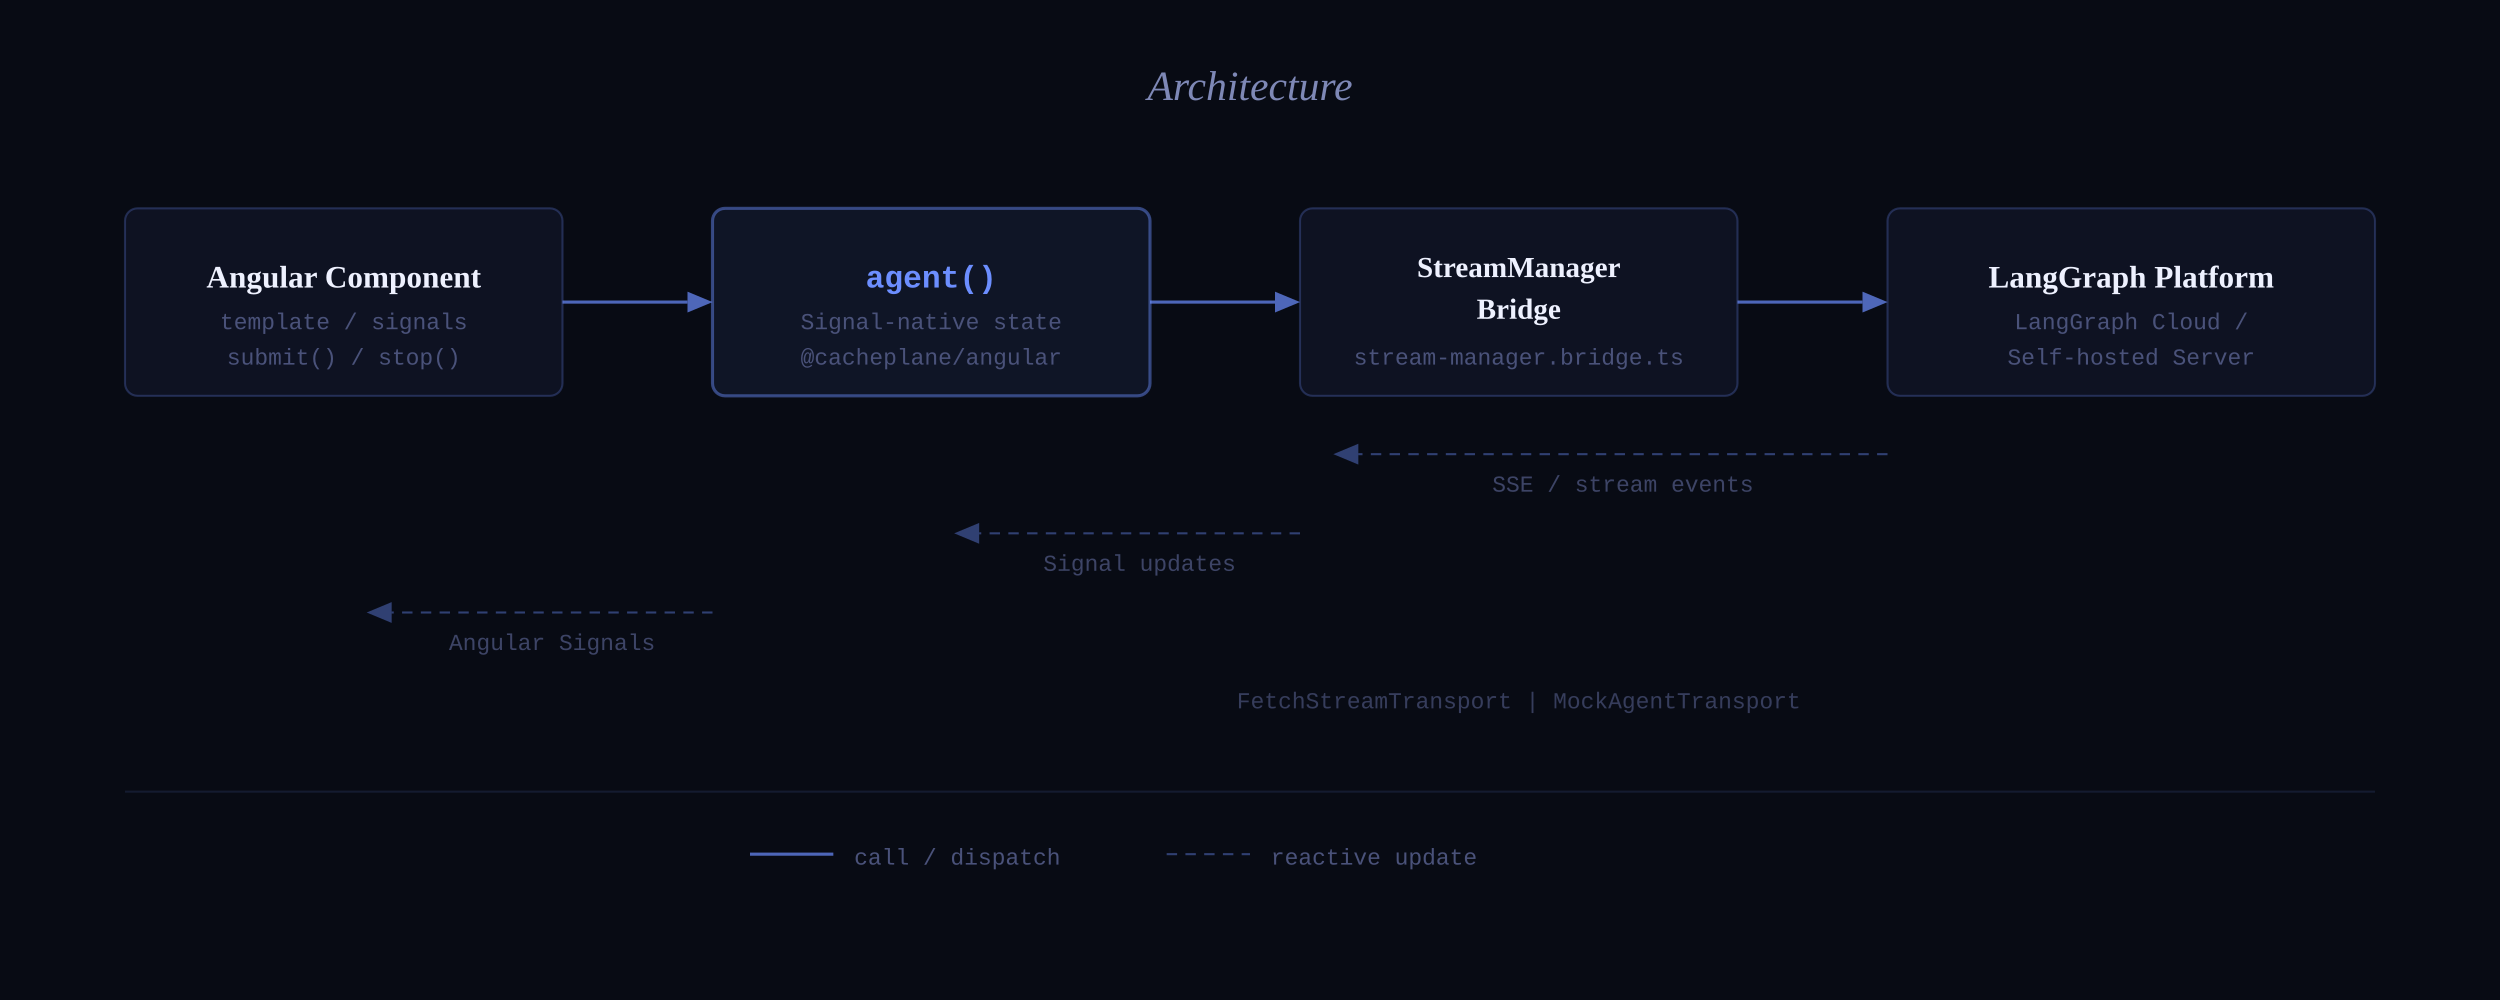
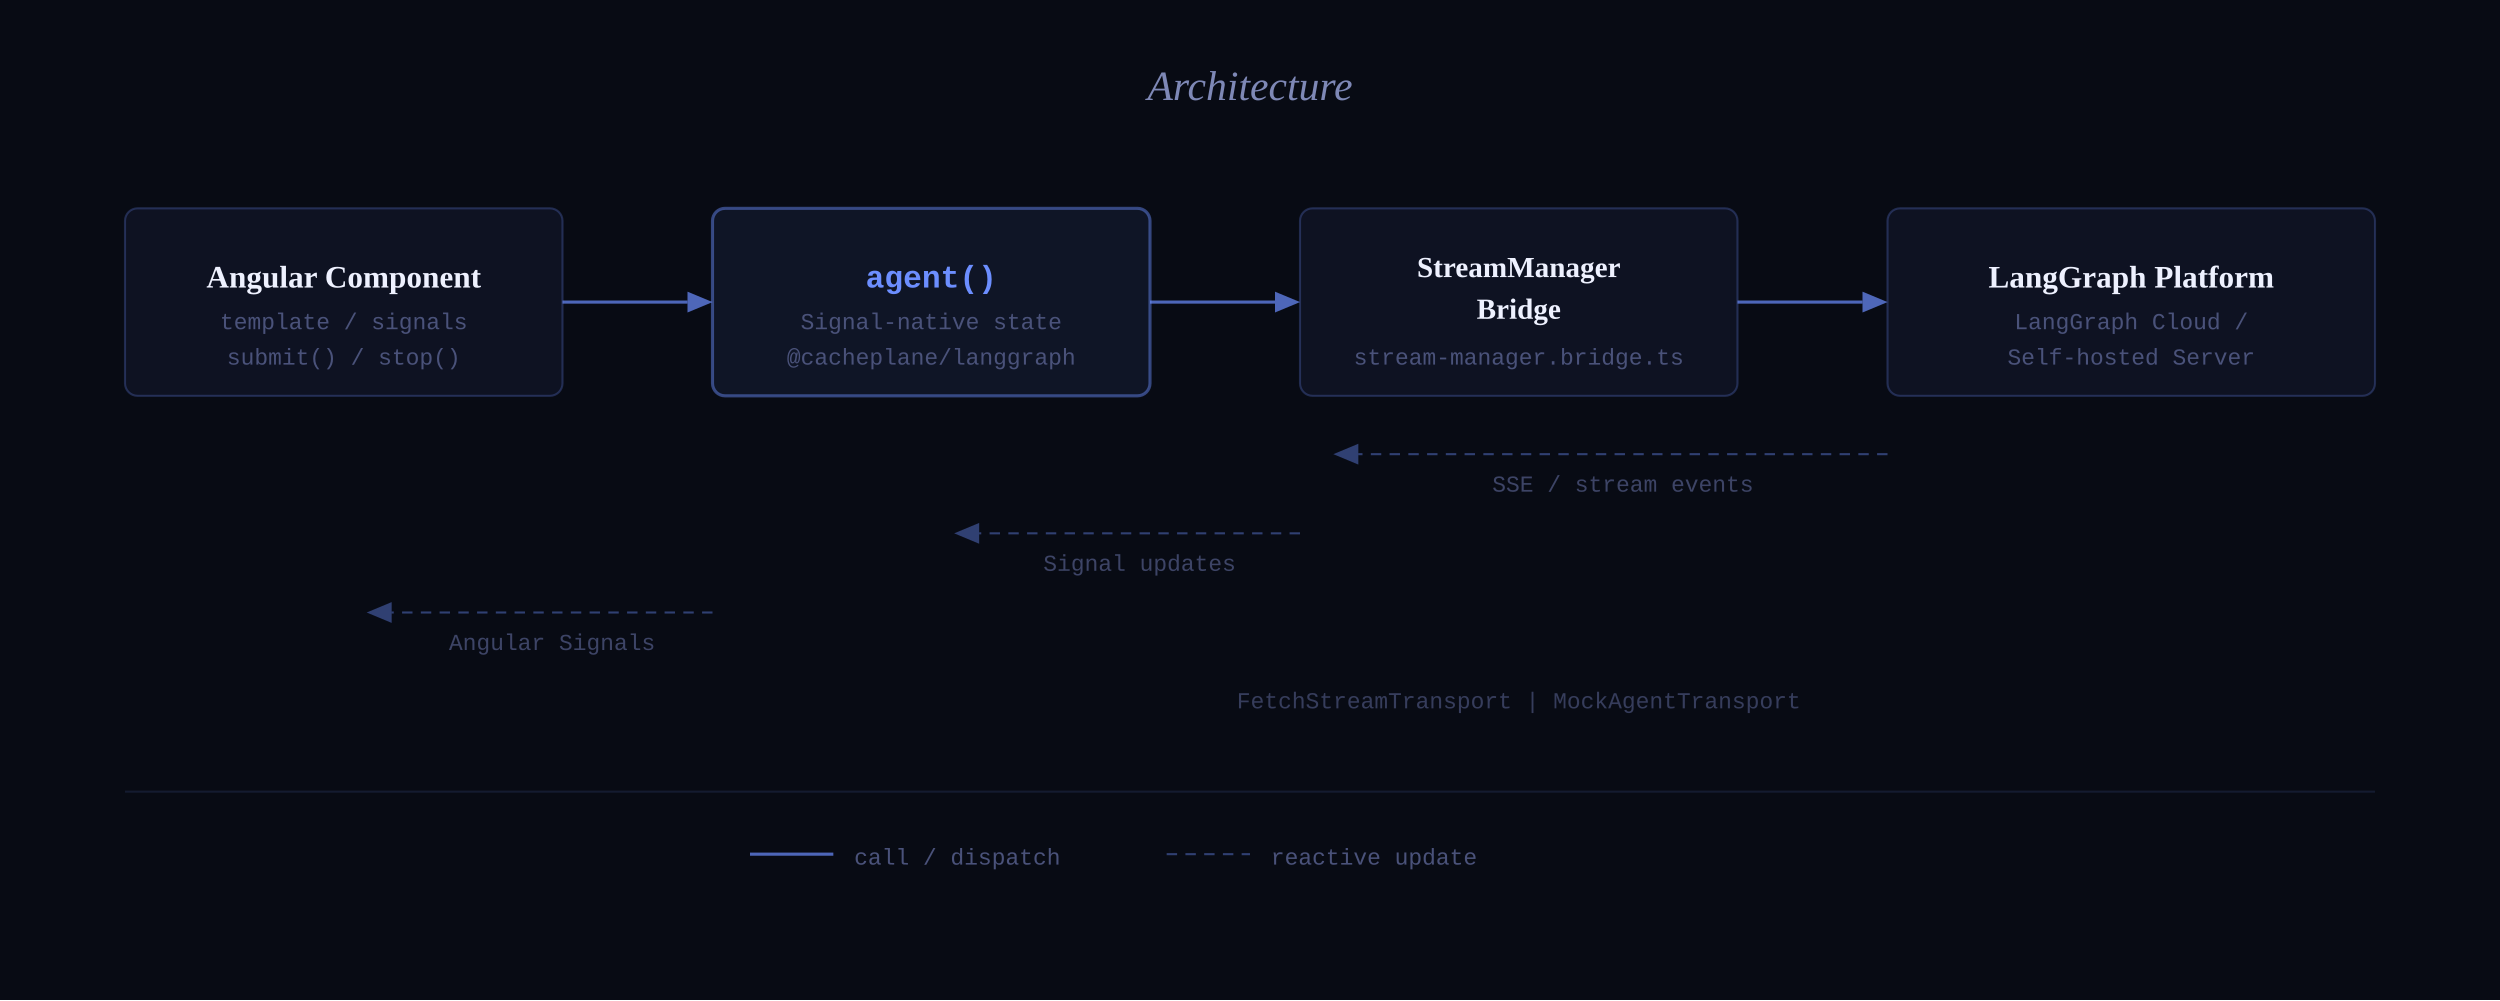
<svg xmlns="http://www.w3.org/2000/svg" viewBox="0 0 1200 480" width="1200" height="480">
  <rect width="1200" height="480" fill="#080B14" />
  <text x="600" y="48" text-anchor="middle" font-family="Georgia, 'Times New Roman', serif" font-size="20" font-style="italic" fill="#8B96C8" opacity="0.9">
    Architecture
  </text>
  <rect x="60" y="100" width="210" height="90" rx="6" fill="rgba(108,142,255,0.06)" stroke="rgba(108,142,255,0.25)" stroke-width="1" />
  <text x="165" y="138" text-anchor="middle" font-family="Georgia, 'Times New Roman', serif" font-size="15" font-weight="700" fill="#EEF1FF">Angular Component</text>
  <text x="165" y="158" text-anchor="middle" font-family="'Courier New', monospace" font-size="11" fill="#4A527A">template / signals</text>
  <text x="165" y="175" text-anchor="middle" font-family="'Courier New', monospace" font-size="11" fill="#4A527A">submit() / stop()</text>
  <line x1="270" y1="145" x2="330" y2="145" stroke="#6C8EFF" stroke-width="1.5" stroke-opacity="0.7" />
  <polygon points="330,140 342,145 330,150" fill="#6C8EFF" opacity="0.7" />
  <rect x="342" y="100" width="210" height="90" rx="6" fill="rgba(108,142,255,0.08)" stroke="rgba(108,142,255,0.45)" stroke-width="1.5" />
  <text x="447" y="138" text-anchor="middle" font-family="'Courier New', monospace" font-size="15" font-weight="700" fill="#6C8EFF">agent()</text>
  <text x="447" y="158" text-anchor="middle" font-family="'Courier New', monospace" font-size="11" fill="#4A527A">Signal-native state</text>
-   <text x="447" y="175" text-anchor="middle" font-family="'Courier New', monospace" font-size="11" fill="#4A527A">@cacheplane/angular</text>
+   <text x="447" y="175" text-anchor="middle" font-family="'Courier New', monospace" font-size="11" fill="#4A527A">@cacheplane/langgraph</text>
  <line x1="552" y1="145" x2="612" y2="145" stroke="#6C8EFF" stroke-width="1.5" stroke-opacity="0.7" />
  <polygon points="612,140 624,145 612,150" fill="#6C8EFF" opacity="0.7" />
  <rect x="624" y="100" width="210" height="90" rx="6" fill="rgba(108,142,255,0.06)" stroke="rgba(108,142,255,0.25)" stroke-width="1" />
  <text x="729" y="133" text-anchor="middle" font-family="Georgia, 'Times New Roman', serif" font-size="14" font-weight="700" fill="#EEF1FF">StreamManager</text>
  <text x="729" y="153" text-anchor="middle" font-family="Georgia, 'Times New Roman', serif" font-size="14" font-weight="700" fill="#EEF1FF">Bridge</text>
  <text x="729" y="175" text-anchor="middle" font-family="'Courier New', monospace" font-size="11" fill="#4A527A">stream-manager.bridge.ts</text>
  <line x1="834" y1="145" x2="894" y2="145" stroke="#6C8EFF" stroke-width="1.5" stroke-opacity="0.7" />
  <polygon points="894,140 906,145 894,150" fill="#6C8EFF" opacity="0.7" />
  <rect x="906" y="100" width="234" height="90" rx="6" fill="rgba(108,142,255,0.06)" stroke="rgba(108,142,255,0.25)" stroke-width="1" />
  <text x="1023" y="138" text-anchor="middle" font-family="Georgia, 'Times New Roman', serif" font-size="15" font-weight="700" fill="#EEF1FF">LangGraph Platform</text>
  <text x="1023" y="158" text-anchor="middle" font-family="'Courier New', monospace" font-size="11" fill="#4A527A">LangGraph Cloud /</text>
  <text x="1023" y="175" text-anchor="middle" font-family="'Courier New', monospace" font-size="11" fill="#4A527A">Self-hosted Server</text>
  <line x1="906" y1="218" x2="652" y2="218" stroke="#6C8EFF" stroke-width="1" stroke-opacity="0.4" stroke-dasharray="5,4" />
  <polygon points="652,213 640,218 652,223" fill="#6C8EFF" opacity="0.4" />
  <text x="779" y="236" text-anchor="middle" font-family="'Courier New', monospace" font-size="11" fill="#4A527A" opacity="0.8">SSE / stream events</text>
  <line x1="624" y1="256" x2="470" y2="256" stroke="#6C8EFF" stroke-width="1" stroke-opacity="0.4" stroke-dasharray="5,4" />
  <polygon points="470,251 458,256 470,261" fill="#6C8EFF" opacity="0.4" />
  <text x="547" y="274" text-anchor="middle" font-family="'Courier New', monospace" font-size="11" fill="#4A527A" opacity="0.8">Signal updates</text>
  <line x1="342" y1="294" x2="188" y2="294" stroke="#6C8EFF" stroke-width="1" stroke-opacity="0.4" stroke-dasharray="5,4" />
  <polygon points="188,289 176,294 188,299" fill="#6C8EFF" opacity="0.4" />
  <text x="265" y="312" text-anchor="middle" font-family="'Courier New', monospace" font-size="11" fill="#4A527A" opacity="0.8">Angular Signals</text>
  <text x="729" y="340" text-anchor="middle" font-family="'Courier New', monospace" font-size="11" fill="#4A527A" opacity="0.7">FetchStreamTransport | MockAgentTransport</text>
  <line x1="60" y1="380" x2="1140" y2="380" stroke="#6C8EFF" stroke-width="1" stroke-opacity="0.12" />
  <line x1="360" y1="410" x2="400" y2="410" stroke="#6C8EFF" stroke-width="1.5" stroke-opacity="0.7" />
  <text x="410" y="415" font-family="'Courier New', monospace" font-size="11" fill="#4A527A">call / dispatch</text>
  <line x1="560" y1="410" x2="600" y2="410" stroke="#6C8EFF" stroke-width="1" stroke-opacity="0.4" stroke-dasharray="5,4" />
  <text x="610" y="415" font-family="'Courier New', monospace" font-size="11" fill="#4A527A">reactive update</text>
</svg>
